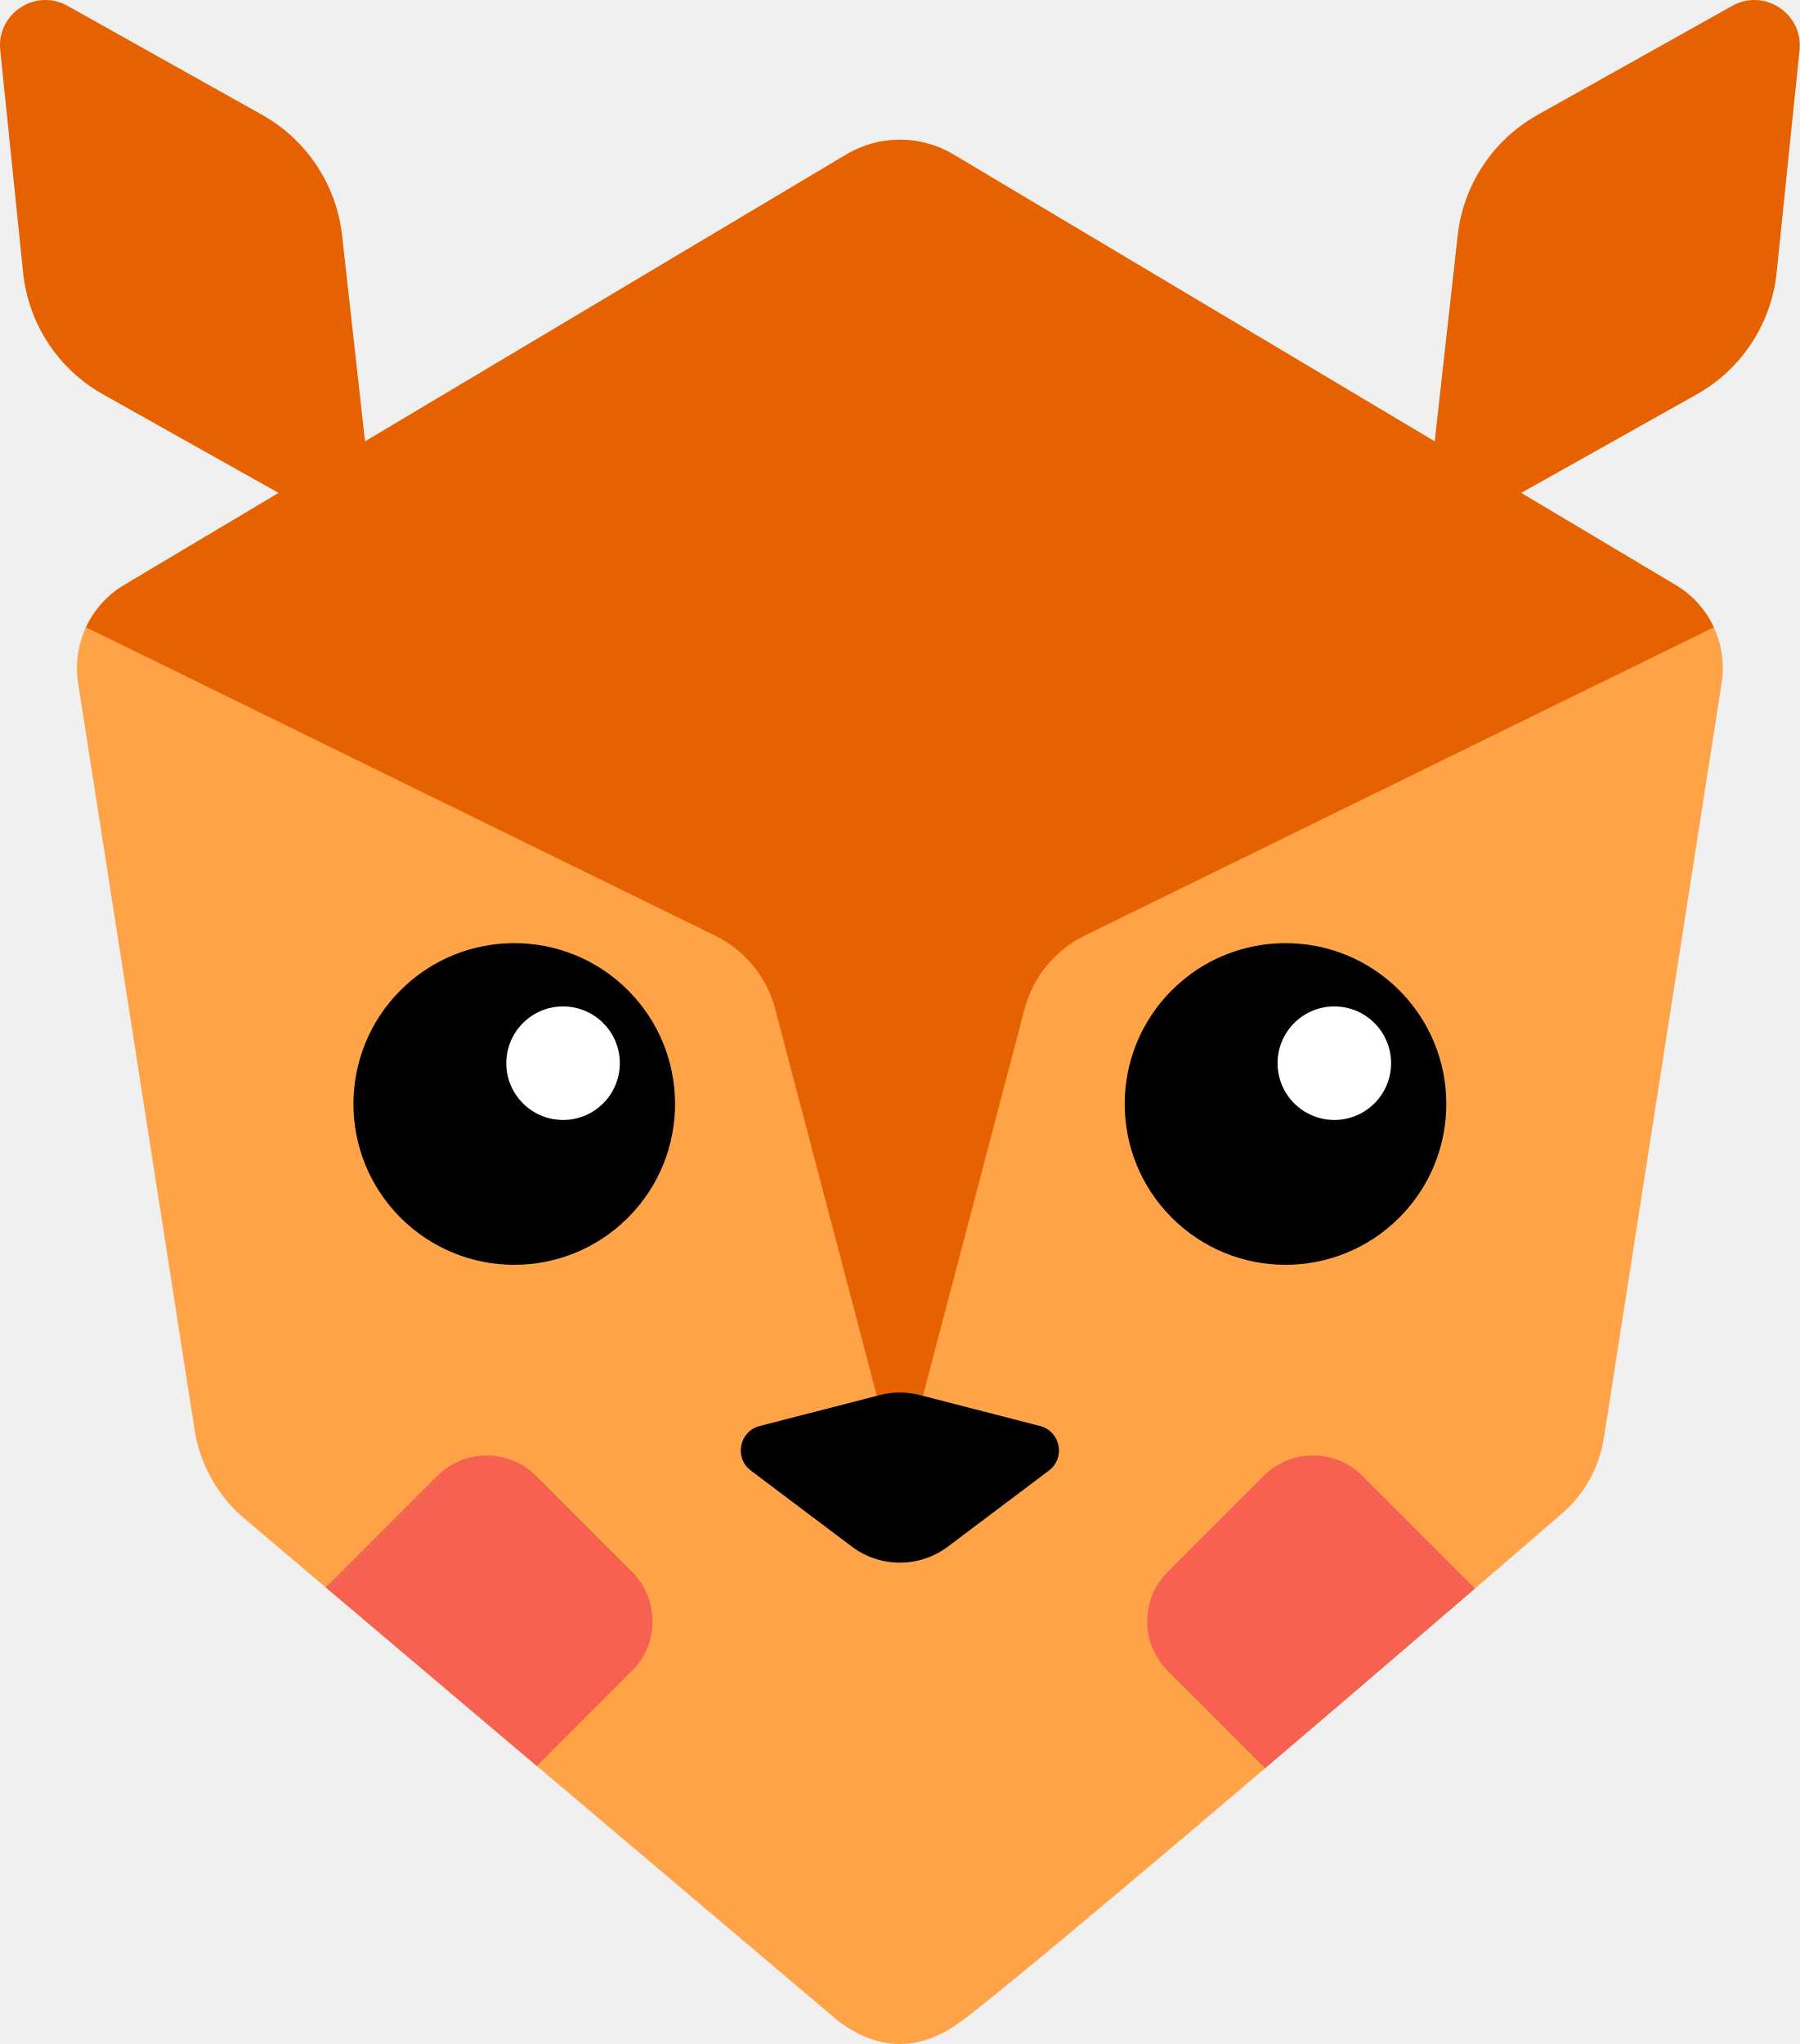
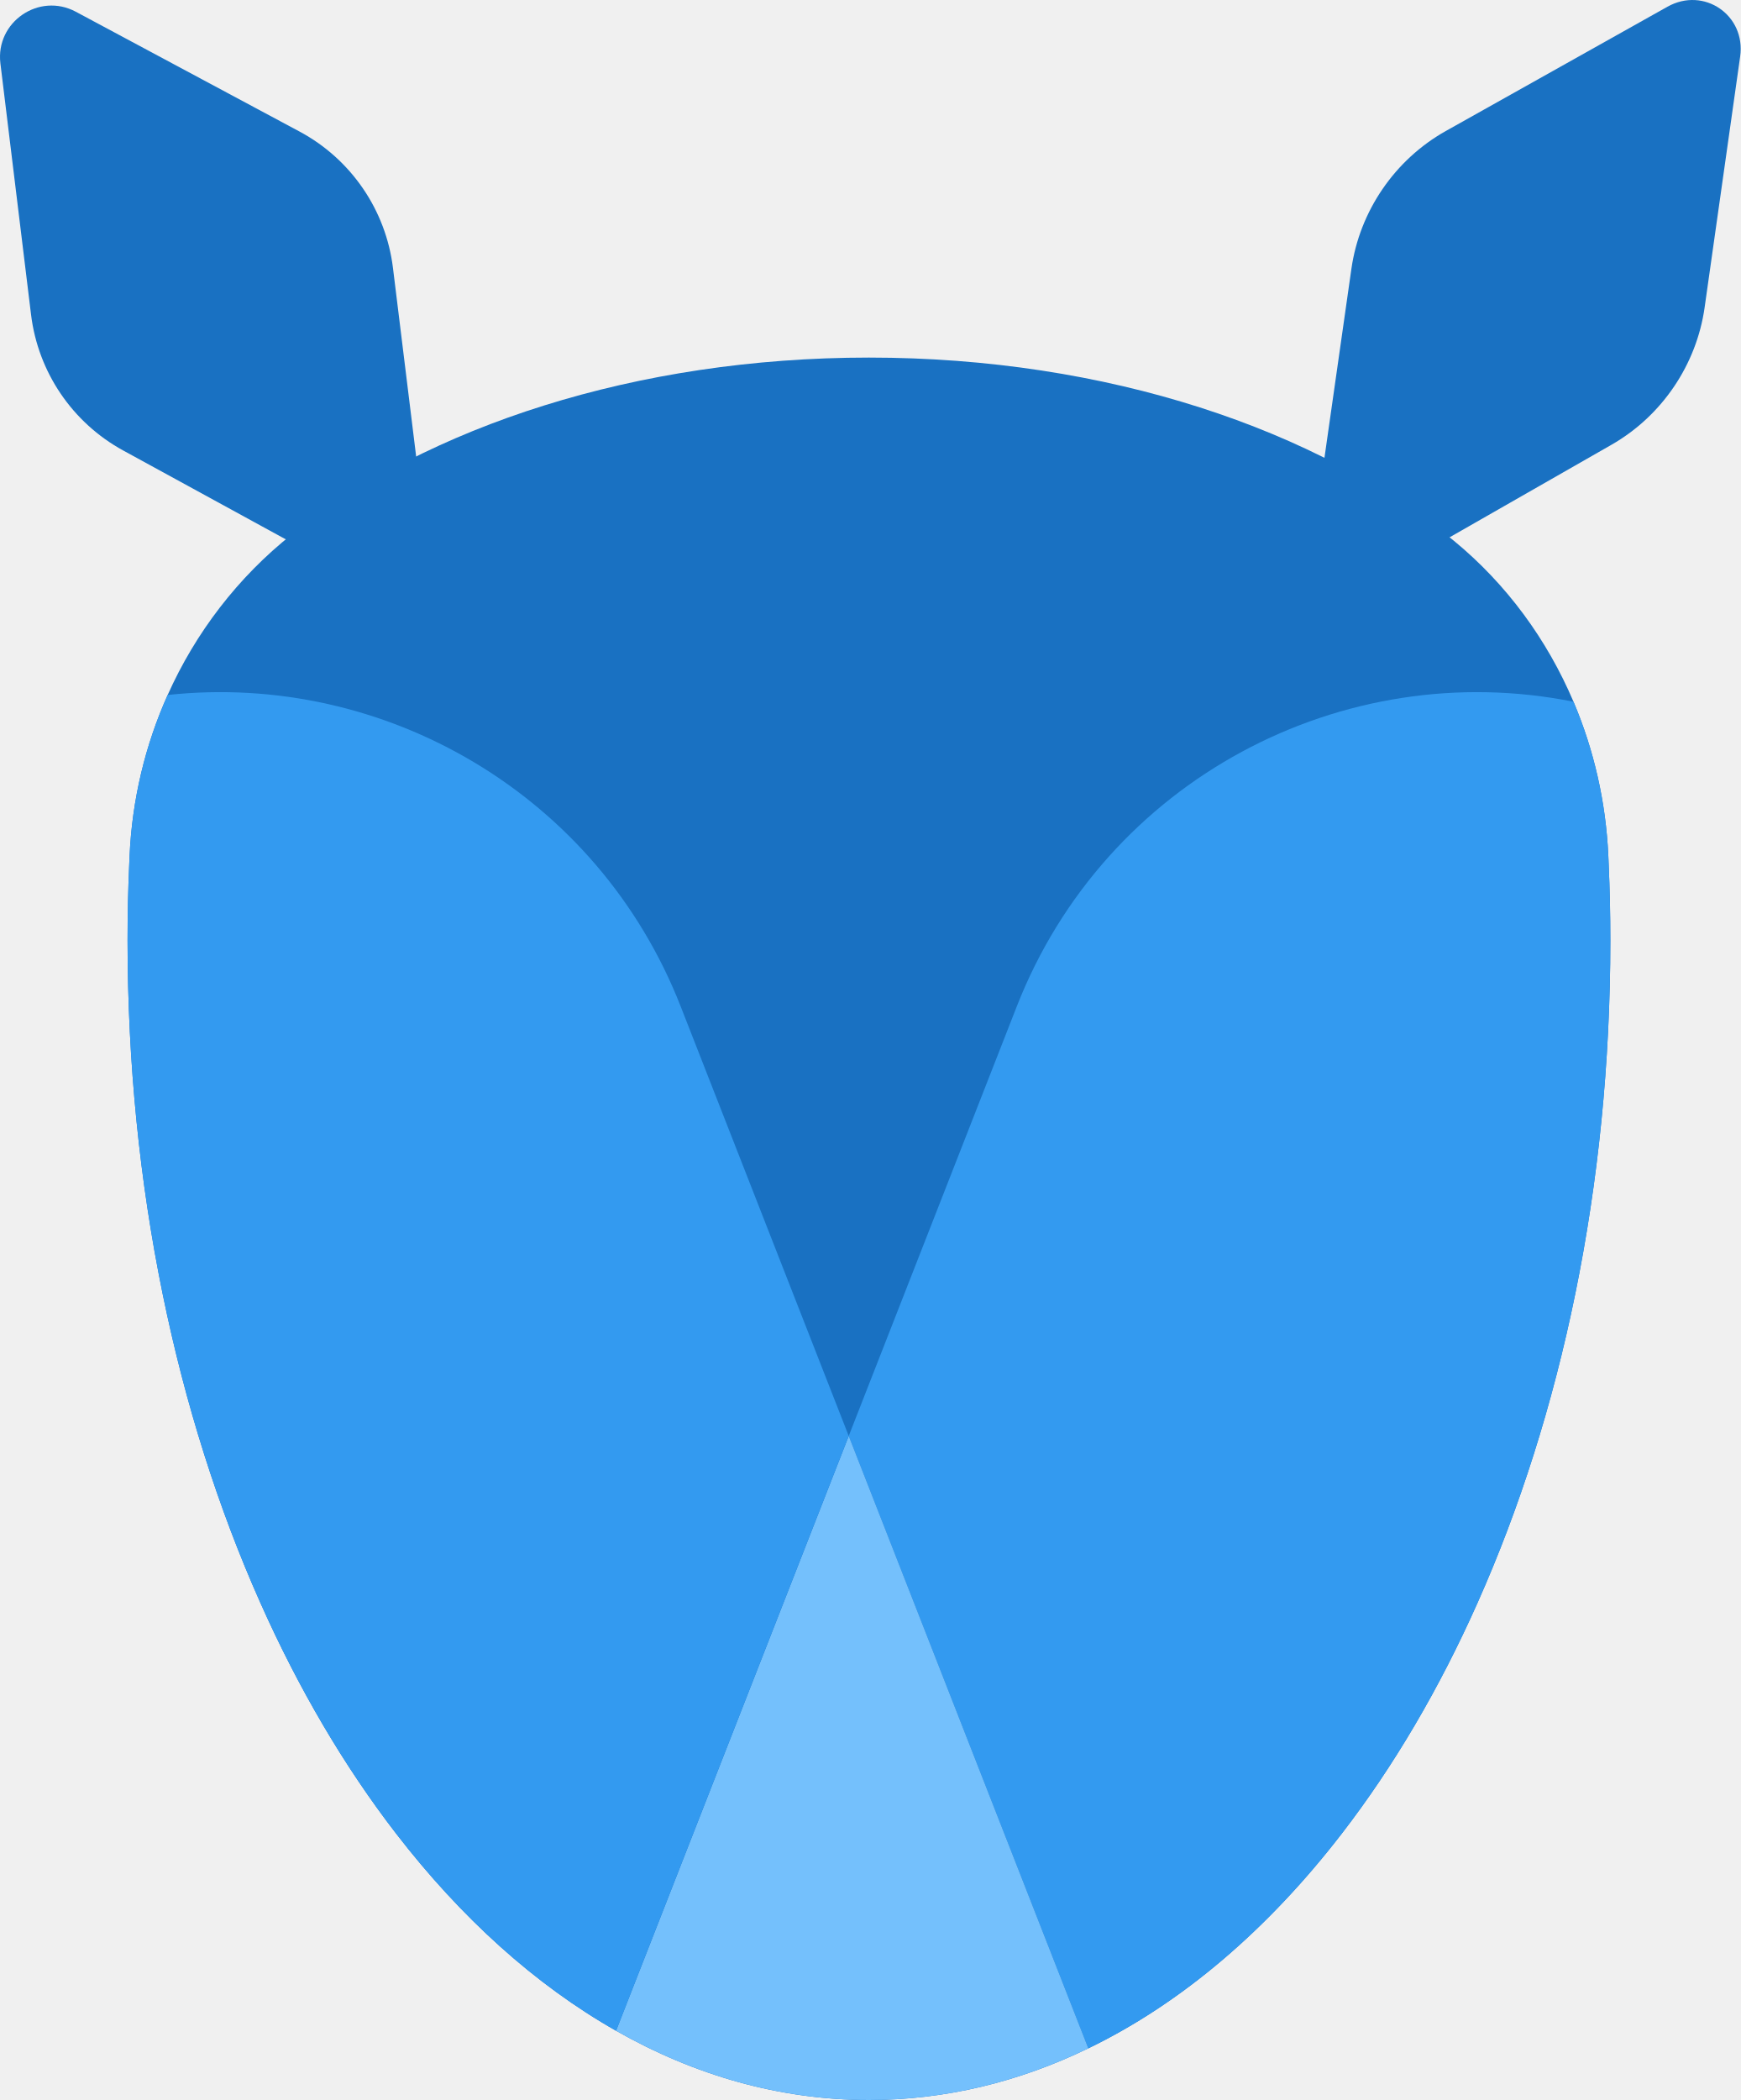
- <svg xmlns="http://www.w3.org/2000/svg" id="uuid-d44c9c08-3160-4418-aef2-f5ccd88c9087" data-name="Layer 2" viewBox="0 0 326.694 370.955">
+ <svg xmlns="http://www.w3.org/2000/svg" id="uuid-db602f70-0624-4f89-81db-12d9de532c80" data-name="Layer 2" viewBox="0 0 352.959 425.732">
  <defs>
    <style>
-       .uuid-5d670e7e-ef91-4c9d-b337-5b10907912ab {
-         fill: #e66100;
+       .uuid-b794f4c1-53da-455b-ab75-8d3d2030baa5 {
+         fill: #1971c2;
      }

-       .uuid-33fade10-70fe-4d2b-be09-c616350a27eb {
-         fill: #fff;
+       .uuid-528027a3-3c86-48d3-8bc9-22496c34f399 {
+         fill: #339af0;
      }

-       .uuid-dbcda2b1-3af4-4801-a24e-38a5c2b0199d {
-         fill: #f66151;
-       }
- 
-       .uuid-13705ea5-8860-41dc-965a-63280b2d838c {
-         fill: #ffa348;
+       .uuid-10f05fd7-e624-4b23-ae72-289300d8f193 {
+         fill: #74c0fc;
      }
    </style>
  </defs>
-   <g id="uuid-6bc1fc35-17e3-4c92-a452-d0bb40b2f8e3" data-name="Layer 2">
-     <path class="uuid-13705ea5-8860-41dc-965a-63280b2d838c" d="m312.517,123.945c-7.13,45.68-14.26,91.37-21.38,137.05-.83,5.33-3.54,10.19-7.62,13.71-5.4,4.65-10.66,9.19-15.77,13.58-13.9,11.96-26.7,22.91-38.1,32.62-29.89,25.44-50.13,42.28-55.28,46.02-2.42,1.76-6.22,4.03-11.02,4.03-4.6,0-8.4-2.09-11.02-4.03-18.3-15.47-36.59-30.95-54.88-46.42-12.77-10.8-25.54-21.6-38.31-32.41-4.92-4.16-9.85-8.33-14.77-12.49-4.85-4.1-8.06-9.82-9.04-16.09-7.05-45.19-14.1-90.38-21.15-135.57-.55-3.51-.01-7.02,1.43-10.1,1.45-3.12,3.82-5.82,6.91-7.66L153.627,28.035c5.99-3.57,13.45-3.57,19.44,0l131.11,78.15c3.09,1.84,5.46,4.54,6.91,7.66,1.44,3.08,1.98,6.59,1.43,10.1Z" />
-     <rect x="64.157" y="171.165" width="58.38" height="58.38" rx="29.19" ry="29.19" transform="translate(-114.3316 124.6887) rotate(-45)" />
-     <rect class="uuid-33fade10-70fe-4d2b-be09-c616350a27eb" x="91.906" y="182.652" width="20.605" height="20.605" rx="10.302" ry="10.302" transform="translate(-106.503 128.7873) rotate(-45)" />
-     <rect x="204.157" y="171.165" width="58.38" height="58.38" rx="29.19" ry="29.19" transform="translate(-73.3265 223.6837) rotate(-45)" />
+   <g id="uuid-23e16f7d-046e-449f-a234-99c471f25b3c" data-name="Layer 3">
    <g>
-       <path class="uuid-5d670e7e-ef91-4c9d-b337-5b10907912ab" d="m54.411,91.616c-11.902-6.681-23.804-13.362-35.706-20.043-8.142-4.57-13.553-12.814-14.508-22.102C2.814,36.014,1.43,22.556.046,9.099-.637,2.459,6.445-2.195,12.269,1.067c11.772,6.593,23.543,13.186,35.315,19.779,8.08,4.526,13.482,12.67,14.509,21.875,1.516,13.598,3.032,27.196,4.548,40.794.744,6.673-6.374,11.388-12.228,8.102Z" />
-       <path class="uuid-5d670e7e-ef91-4c9d-b337-5b10907912ab" d="m272.282,91.616c11.902-6.681,23.804-13.362,35.706-20.043,8.142-4.57,13.553-12.814,14.508-22.102,1.384-13.457,2.768-26.915,4.152-40.372.683-6.64-6.399-11.293-12.223-8.032-11.772,6.593-23.543,13.186-35.315,19.779-8.08,4.526-13.482,12.67-14.509,21.875-1.516,13.598-3.032,27.196-4.548,40.794-.744,6.673,6.374,11.388,12.228,8.102Z" />
+       <path class="uuid-b794f4c1-53da-455b-ab75-8d3d2030baa5" d="m266.679,105.965c2.446-17.152,4.893-34.304,7.339-51.456,1.673-11.733,8.818-22.16,19.154-27.955,14.977-8.396,29.954-16.793,44.931-25.189,7.389-4.143,15.932,1.707,14.744,10.095-2.402,16.957-4.804,33.914-7.206,50.87-1.649,11.64-8.683,22.006-18.891,27.841-15.081,8.62-30.162,17.24-45.244,25.861-7.4,4.23-16.031-1.629-14.828-10.067Z" />
+       <path class="uuid-b794f4c1-53da-455b-ab75-8d3d2030baa5" d="m86.018,105.829c-2.113-17.172-4.225-34.345-6.338-51.517-1.445-11.747-8.512-22.058-18.946-27.645C45.616,18.572,30.498,10.478,15.38,2.383,7.92-1.611-.944,4.457.081,12.856c2.072,16.977,4.143,33.954,6.215,50.932,1.422,11.654,8.377,21.906,18.679,27.536,15.22,8.317,30.439,16.634,45.659,24.952,7.468,4.081,16.422-1.999,15.383-10.446Z" />
+       <path class="uuid-b794f4c1-53da-455b-ab75-8d3d2030baa5" d="m326.524,190.662c0,49.88-9.94,96.14-26.89,134.19-7.79,17.52-17.08,33.29-27.57,46.88-14.96,19.39-32.37,34.33-51.39,43.53-14.06,6.81-28.99,10.47-44.48,10.47-18.01,0-35.28-4.95-51.28-14.04-16.38-9.29-31.43-22.91-44.59-39.96-10.49-13.59-19.78-29.36-27.57-46.88-16.95-38.05-26.89-84.31-26.89-134.19,0-5.2.11-10.37.34-15.49.02-.56.05-1.11.07-1.67.51-11.4,3.17-22.46,7.72-32.61,5.66-12.65,14.25-23.88,25.22-32.58,27.57-21.85,69.72-35.82,116.98-35.82,48.22,0,91.12,14.54,118.63,37.16,10.65,8.76,18.88,20.01,24.23,32.61,4.15,9.77,6.57,20.36,7.06,31.21.02.57.05,1.13.07,1.7.23,5.12.34,10.29.34,15.49Z" />
    </g>
-     <rect class="uuid-33fade10-70fe-4d2b-be09-c616350a27eb" x="231.906" y="182.652" width="20.605" height="20.605" rx="10.302" ry="10.302" transform="translate(-65.49799 227.7823) rotate(-45)" />
-     <path class="uuid-5d670e7e-ef91-4c9d-b337-5b10907912ab" d="m311.087,113.845l-114.18,55.95c-5.42,2.65-9.41,7.53-10.94,13.36l-22.62,86.09-22.62-86.09c-1.53-5.83-5.52-10.71-10.94-13.36L15.607,113.845c1.45-3.12,3.82-5.82,6.91-7.66L153.627,28.035c5.99-3.57,13.45-3.57,19.44,0l131.11,78.15c3.09,1.84,5.46,4.54,6.91,7.66Z" />
-     <path d="m190.4,266.886l-18.333,13.797c-5.164,3.886-12.276,3.886-17.44,0l-18.333-13.797c-3.064-2.306-2.103-7.131,1.61-8.088l21.826-5.621c2.372-.611,4.861-.611,7.233,0l21.826,5.621c3.713.956,4.674,5.782,1.61,8.088Z" />
-     <path class="uuid-dbcda2b1-3af4-4801-a24e-38a5c2b0199d" d="m114.724,303.228l-17.277,17.277c-12.77-10.8-25.54-21.6-38.31-32.41l20.227-20.227c4.961-4.961,13.004-4.961,17.965 0l17.395,17.395c4.961,4.961,4.961,13.004,0,17.965Z" />
-     <path class="uuid-dbcda2b1-3af4-4801-a24e-38a5c2b0199d" d="m267.747,288.285c-13.9,11.96-26.7,22.91-38.1,32.62l-17.677-17.677c-4.961-4.961-4.961-13.004,0-17.965l17.395-17.395c4.961-4.961,13.004-4.961,17.965-0l20.417,20.417Z" />
+     <path class="uuid-528027a3-3c86-48d3-8bc9-22496c34f399" d="m326.524,190.662c0,49.88-9.94,96.14-26.89,134.19-7.79,17.52-17.08,33.29-27.57,46.88-14.96,19.39-32.37,34.33-51.39,43.53l-48.58-124.15,34.08-87.09c17.97-45.94,66.13-71.14,112.88-61.76,4.15,9.77,6.57,20.36,7.06,31.21.02.57.05,1.13.07,1.7.23,5.12.34,10.29.34,15.49Z" />
+     <path class="uuid-10f05fd7-e624-4b23-ae72-289300d8f193" d="m220.674,415.262c-14.06,6.81-28.99,10.47-44.48,10.47-18.01,0-35.28-4.95-51.28-14.04l47.18-120.58,48.58,124.15Z" />
+     <path class="uuid-528027a3-3c86-48d3-8bc9-22496c34f399" d="m172.094,291.112l-47.18,120.58c-16.38-9.29-31.43-22.91-44.59-39.96-10.49-13.59-19.78-29.36-27.57-46.88-16.95-38.05-26.89-84.31-26.89-134.19,0-5.2.11-10.37.34-15.49.02-.56.05-1.11.07-1.67.51-11.4,3.17-22.46,7.72-32.61,43.85-4.74,87.17,20.09,104.02,63.13l34.08,87.09Z" />
  </g>
</svg>
